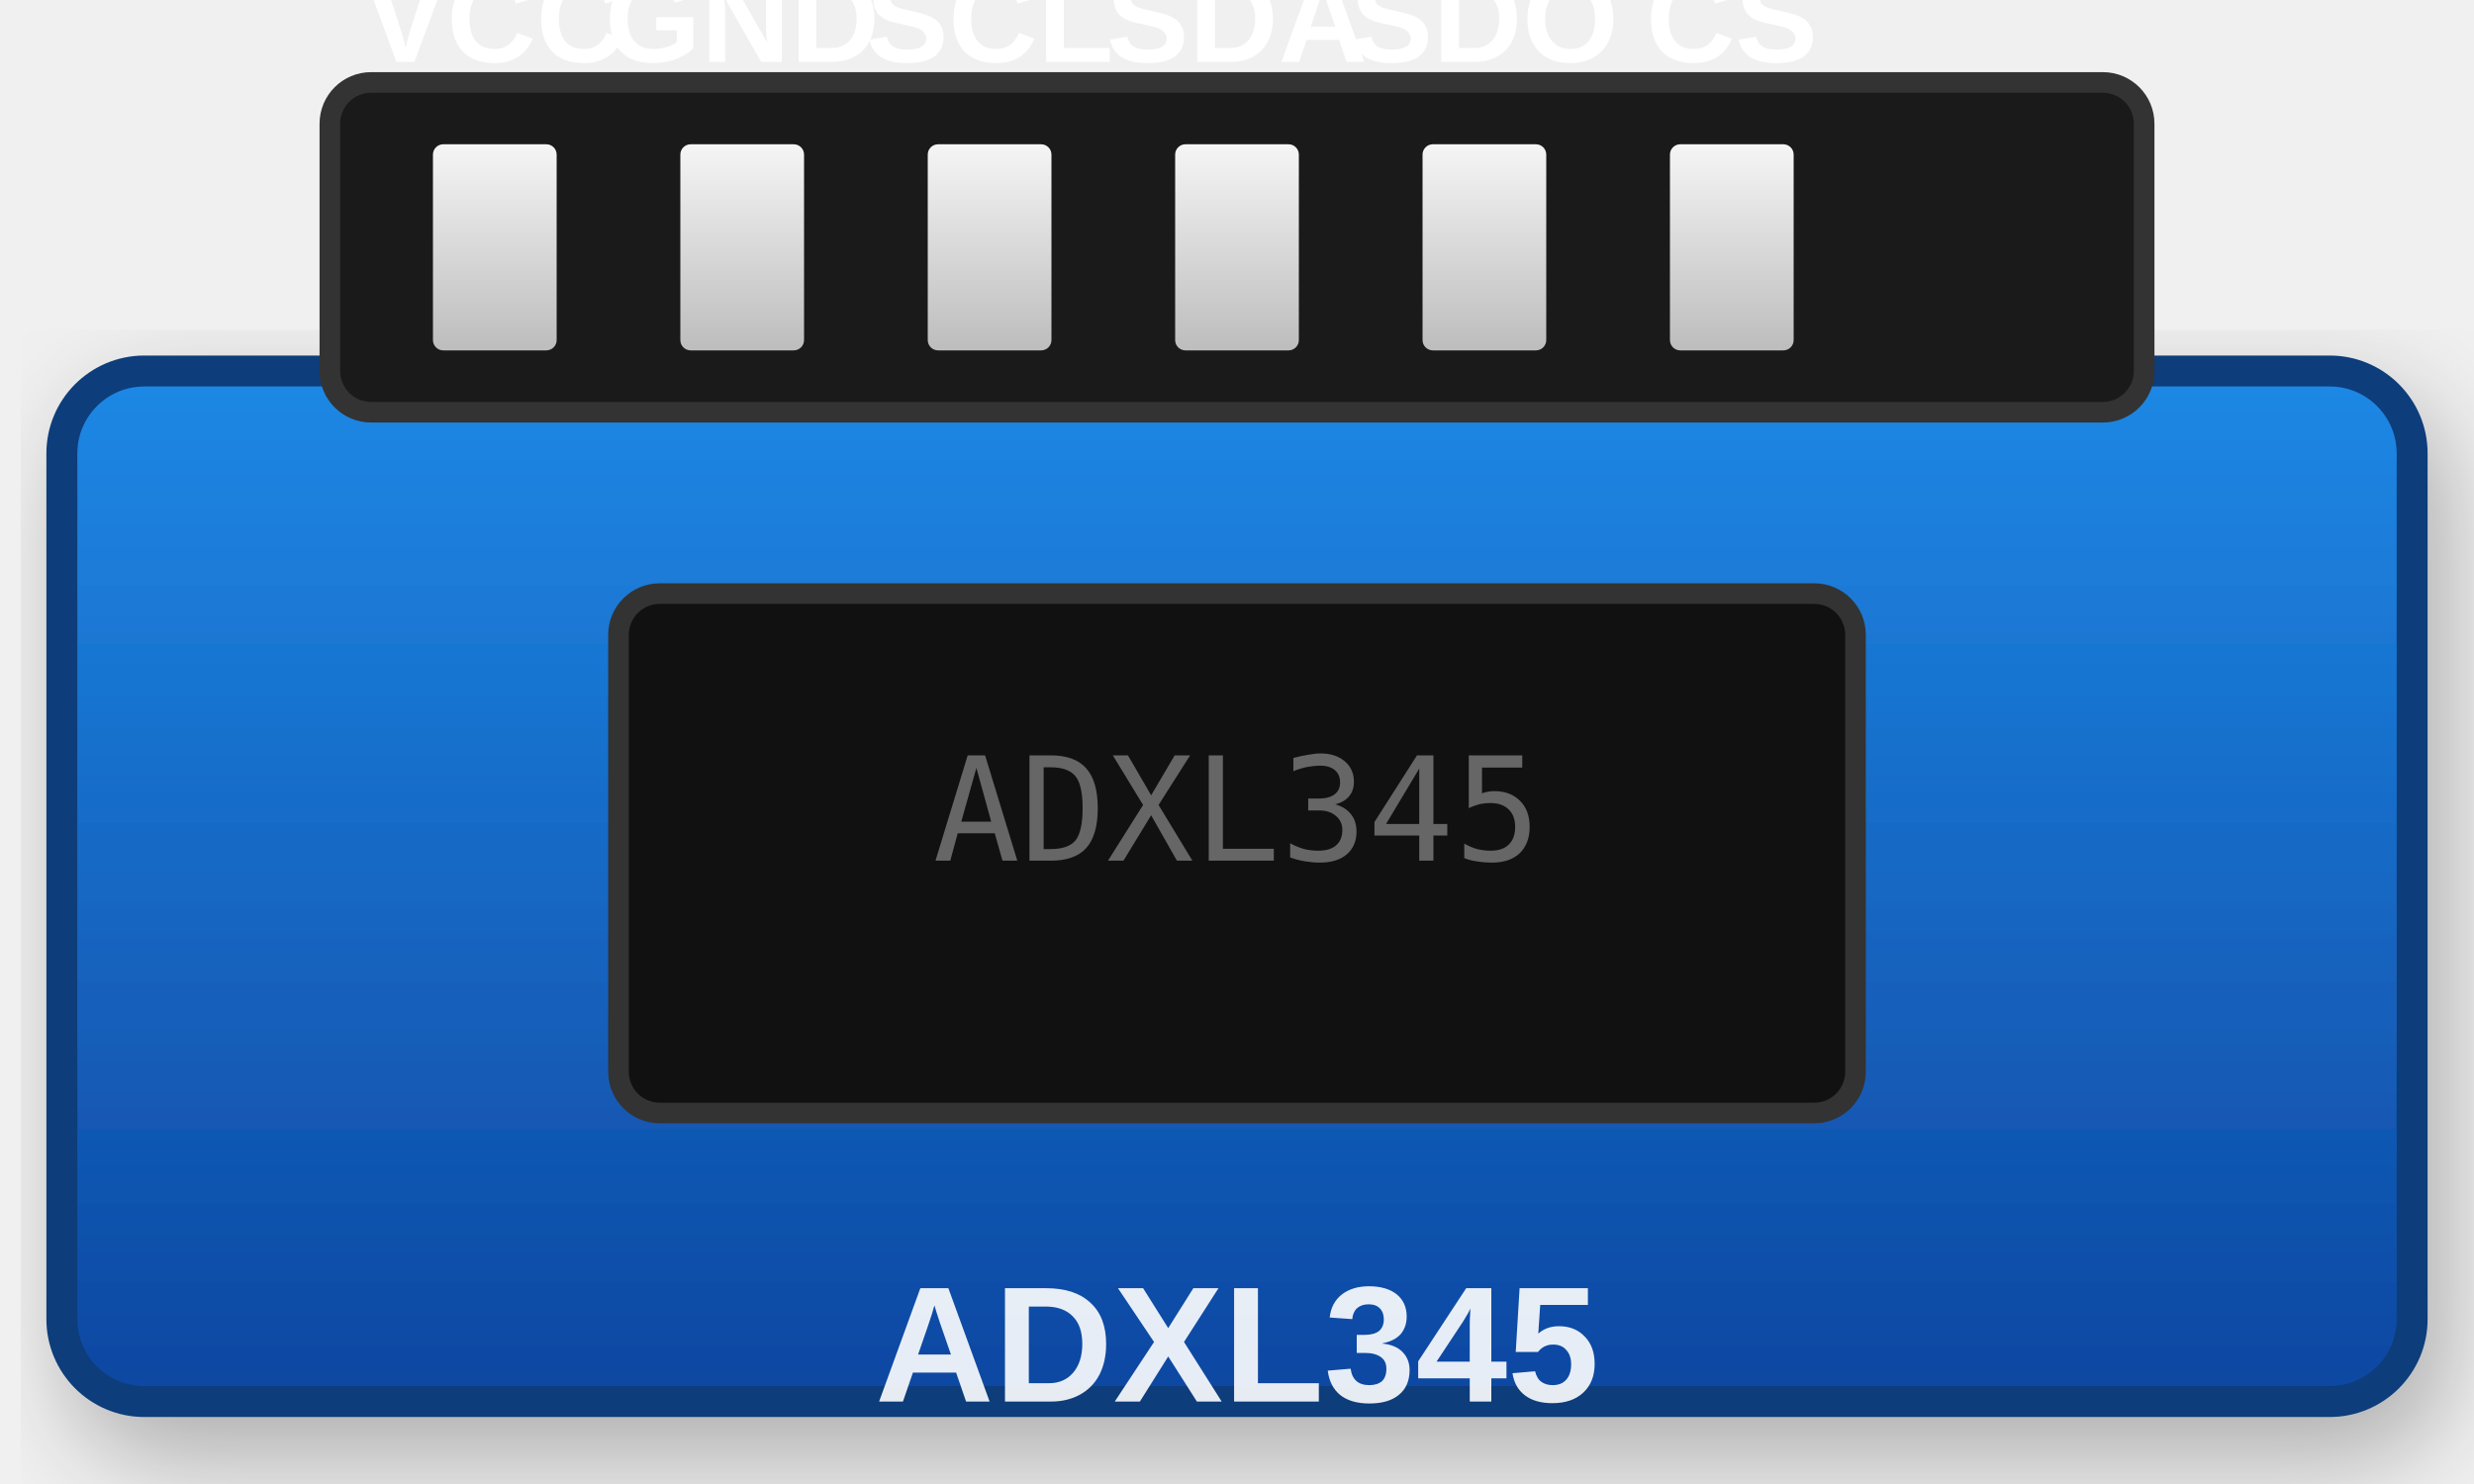
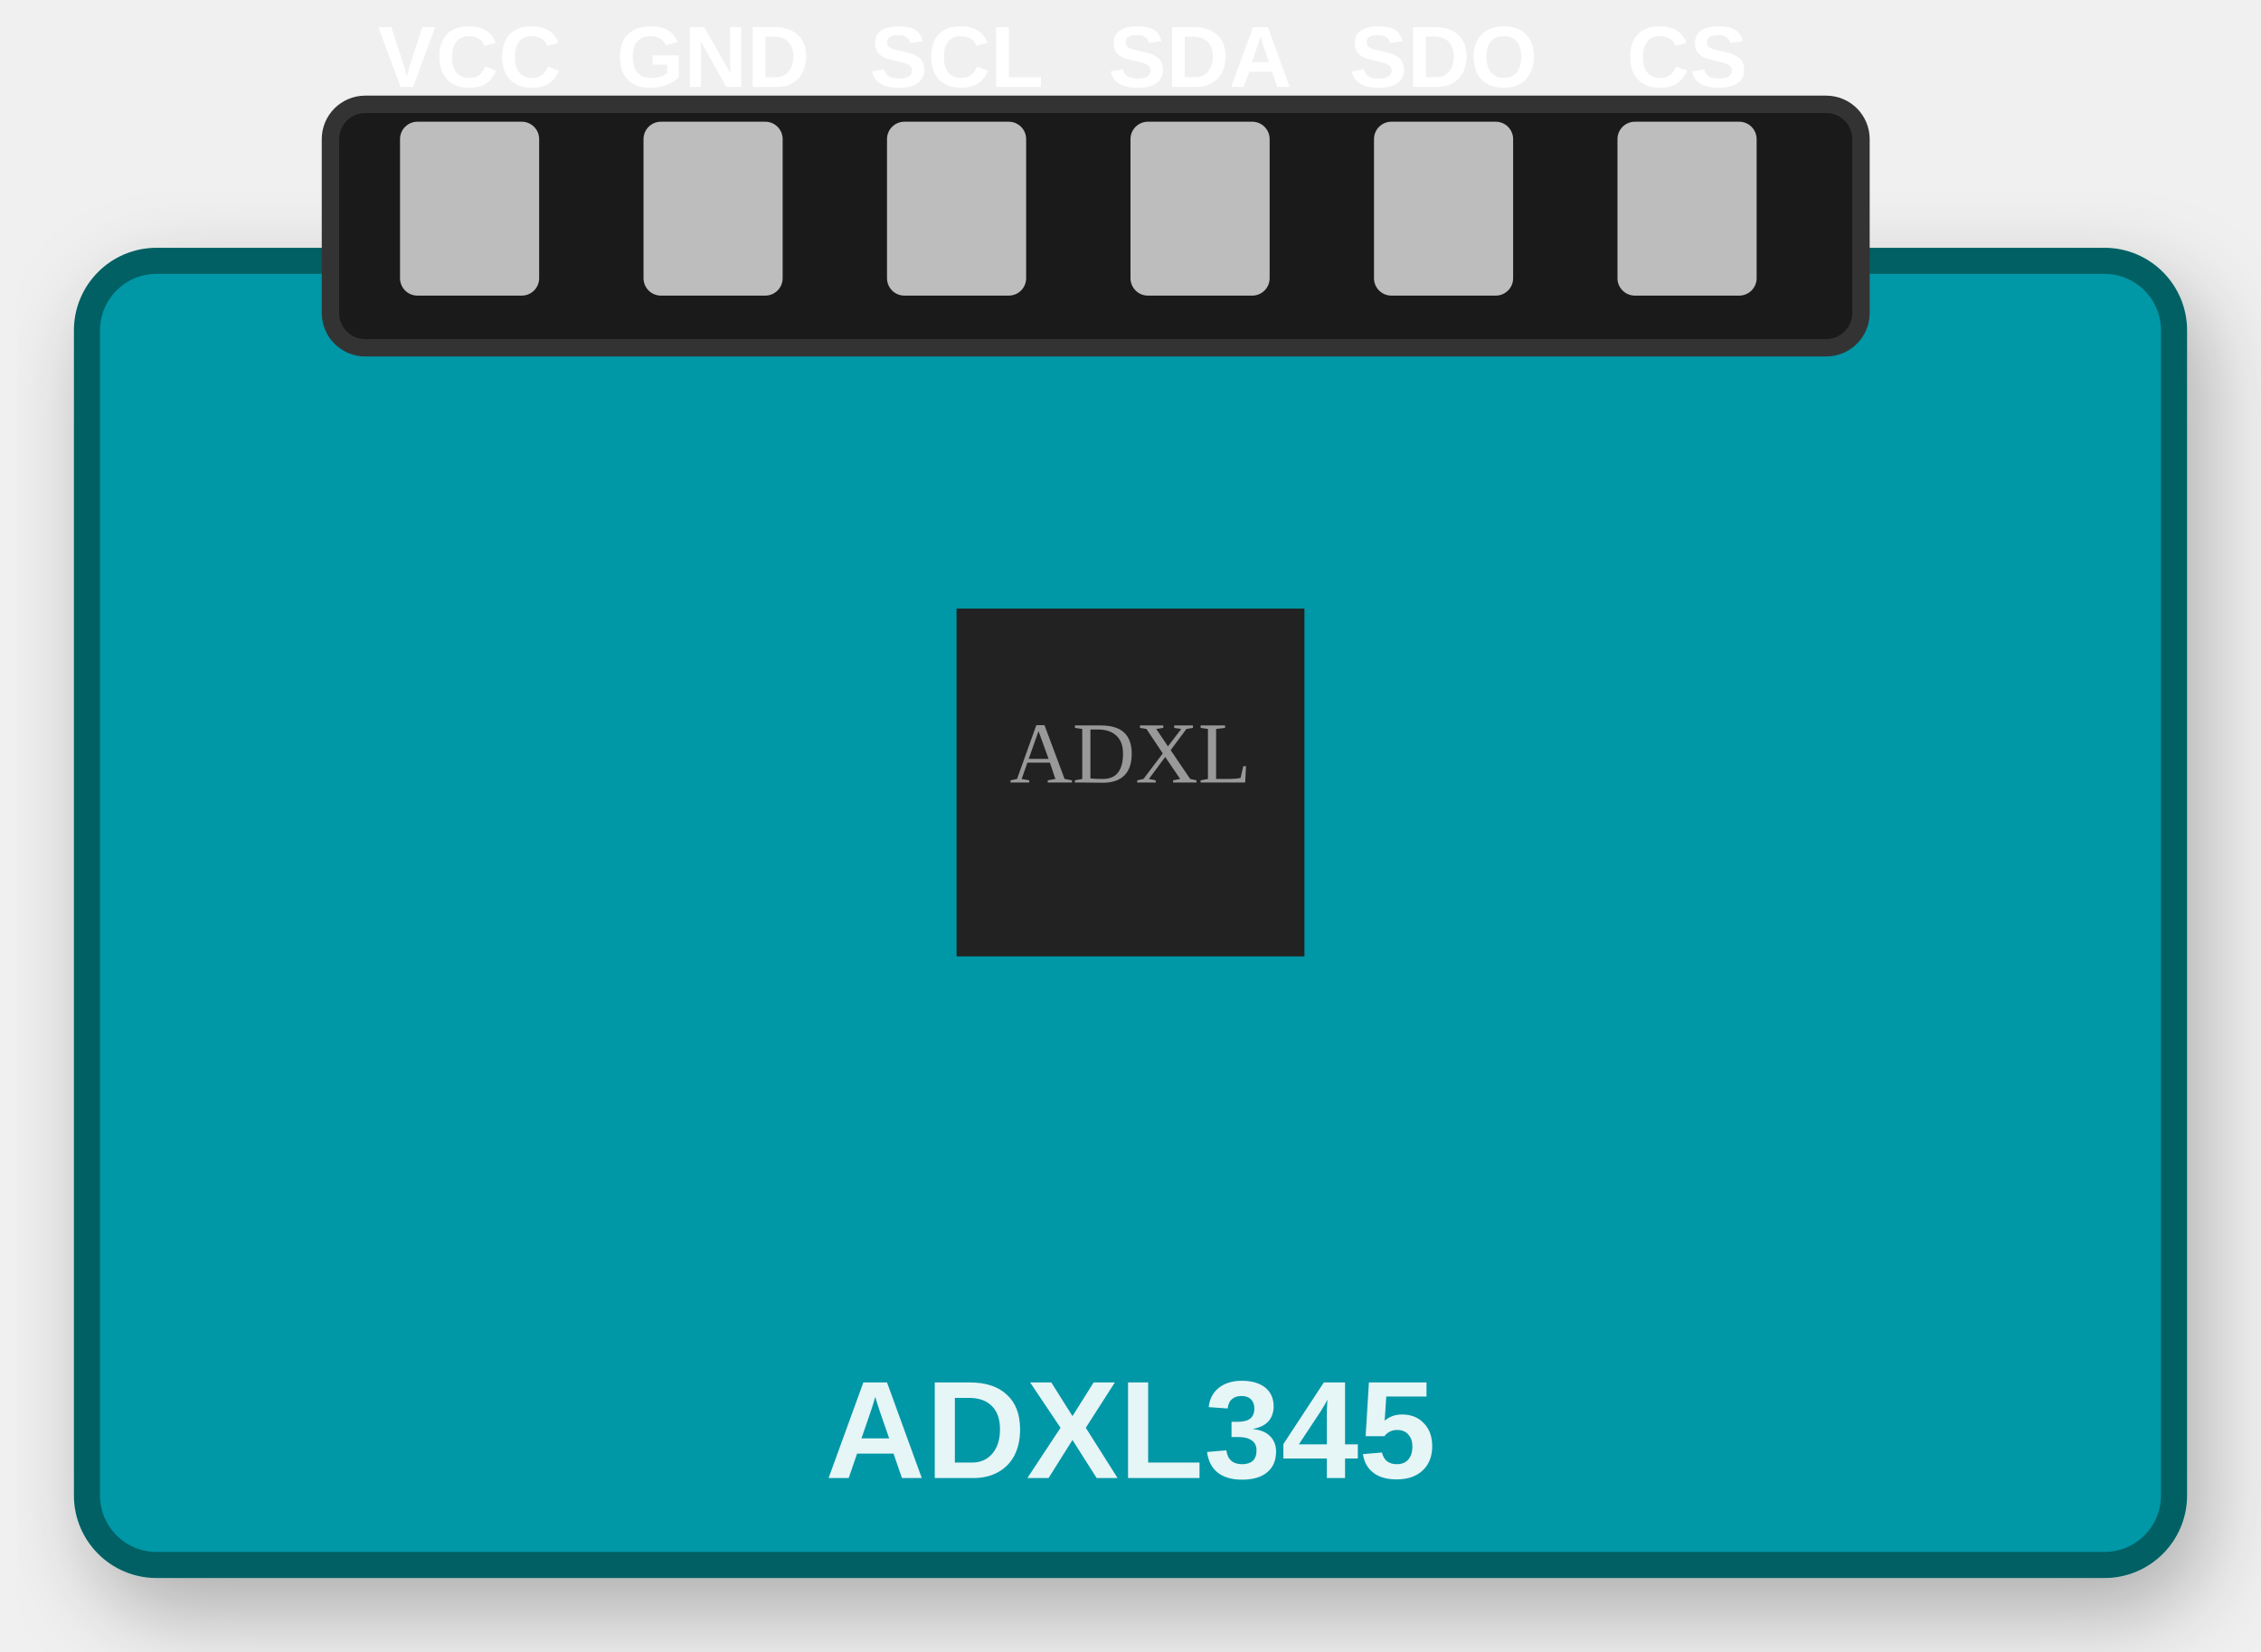
- <svg xmlns="http://www.w3.org/2000/svg" viewBox="0 0 120 72" width="120" height="72">
+ <svg xmlns="http://www.w3.org/2000/svg" viewBox="0 0 130 95" width="130" height="95">
  <defs>
-     <linearGradient id="pcb-adxl" x1="0" y1="0" x2="0" y2="1">
-       <stop offset="0%" stop-color="#1E88E5" />
-       <stop offset="100%" stop-color="#0D47A1" />
-     </linearGradient>
-     <linearGradient id="pcbTeal-adxl" x1="0" y1="0" x2="0" y2="1">
-       <stop offset="0%" stop-color="#00939d" />
-       <stop offset="100%" stop-color="#007982" />
-     </linearGradient>
-     <linearGradient id="metal-adxl" x1="0" y1="0" x2="0" y2="1">
-       <stop offset="0%" stop-color="#eee" />
-       <stop offset="50%" stop-color="#fff" />
-       <stop offset="100%" stop-color="#999" />
-     </linearGradient>
-     <linearGradient id="pin-adxl" x1="0" y1="0" x2="0" y2="1">
-       <stop offset="0%" stop-color="#f5f5f5" />
-       <stop offset="100%" stop-color="#bdbdbd" />
-     </linearGradient>
-     <filter id="sh-adxl" x="-8%" y="-8%" width="116%" height="116%">
+     <filter id="sh-adxl345" x="-8%" y="-8%" width="116%" height="116%">
      <feDropShadow dx="1" dy="2" stdDeviation="2.5" flood-opacity="0.28" />
    </filter>
-     <filter id="glow-adxl">
-       <feGaussianBlur stdDeviation="1.5" result="b" />
-       <feMerge>
-         <feMergeNode in="b" />
-         <feMergeNode in="SourceGraphic" />
-       </feMerge>
-     </filter>
  </defs>
-   <rect x="3" y="18" width="114" height="50" rx="4" fill="url(#pcb-adxl)" stroke="#0a3d7a" stroke-width="1.5" filter="url(#sh-adxl)" />
-   <rect x="16" y="4" width="88" height="16" rx="2" fill="#1a1a1a" stroke="#333" />
-   <rect x="21" y="7" width="6" height="10" fill="url(#pin-adxl)" rx="0.5" />
-   <text x="24" y="3" text-anchor="middle" fill="#fff" font-size="6" font-weight="bold" font-family="Arial,sans-serif">VCC</text>
-   <rect x="33" y="7" width="6" height="10" fill="url(#pin-adxl)" rx="0.5" />
-   <text x="36" y="3" text-anchor="middle" fill="#fff" font-size="6" font-weight="bold" font-family="Arial,sans-serif">GND</text>
-   <rect x="45" y="7" width="6" height="10" fill="url(#pin-adxl)" rx="0.5" />
-   <text x="48" y="3" text-anchor="middle" fill="#fff" font-size="6" font-weight="bold" font-family="Arial,sans-serif">SCL</text>
-   <rect x="57" y="7" width="6" height="10" fill="url(#pin-adxl)" rx="0.5" />
-   <text x="60" y="3" text-anchor="middle" fill="#fff" font-size="6" font-weight="bold" font-family="Arial,sans-serif">SDA</text>
-   <rect x="69" y="7" width="6" height="10" fill="url(#pin-adxl)" rx="0.5" />
-   <text x="72" y="3" text-anchor="middle" fill="#fff" font-size="6" font-weight="bold" font-family="Arial,sans-serif">SDO</text>
-   <rect x="81" y="7" width="6" height="10" fill="url(#pin-adxl)" rx="0.5" />
-   <text x="84" y="3" text-anchor="middle" fill="#fff" font-size="6" font-weight="bold" font-family="Arial,sans-serif">CS</text>
-   <rect x="30" y="28.8" width="60" height="25.2" rx="2" fill="#111" stroke="#333" />
-   <text x="60" y="41.76" text-anchor="middle" fill="#666" font-size="7" font-family="monospace">ADXL345</text>
-   <text x="60" y="68" text-anchor="middle" fill="#fff" font-size="8" font-weight="bold" font-family="Arial,sans-serif" opacity="0.9">ADXL345</text>
+   <rect x="5" y="15" width="120" height="75" rx="4" fill="#0097a7" stroke="#006064" stroke-width="1.5" filter="url(#sh-adxl345)" />
+   <rect x="19.0" y="6" width="88" height="14" rx="2" fill="#1a1a1a" stroke="#333" />
+   <rect x="23.0" y="7" width="8" height="10" fill="#bdbdbd" rx="1" />
+   <text x="27.0" y="5" text-anchor="middle" fill="#fff" font-size="5" font-weight="bold" font-family="Arial,sans-serif">VCC</text>
+   <rect x="37.0" y="7" width="8" height="10" fill="#bdbdbd" rx="1" />
+   <text x="41.0" y="5" text-anchor="middle" fill="#fff" font-size="5" font-weight="bold" font-family="Arial,sans-serif">GND</text>
+   <rect x="51.0" y="7" width="8" height="10" fill="#bdbdbd" rx="1" />
+   <text x="55.0" y="5" text-anchor="middle" fill="#fff" font-size="5" font-weight="bold" font-family="Arial,sans-serif">SCL</text>
+   <rect x="65.0" y="7" width="8" height="10" fill="#bdbdbd" rx="1" />
+   <text x="69.0" y="5" text-anchor="middle" fill="#fff" font-size="5" font-weight="bold" font-family="Arial,sans-serif">SDA</text>
+   <rect x="79.0" y="7" width="8" height="10" fill="#bdbdbd" rx="1" />
+   <text x="83.0" y="5" text-anchor="middle" fill="#fff" font-size="5" font-weight="bold" font-family="Arial,sans-serif">SDO</text>
+   <rect x="93.0" y="7" width="8" height="10" fill="#bdbdbd" rx="1" />
+   <text x="97.0" y="5" text-anchor="middle" fill="#fff" font-size="5" font-weight="bold" font-family="Arial,sans-serif">CS</text>
+   <rect x="55" y="35" width="20" height="20" fill="#222" />
+   <text x="65" y="45" text-anchor="middle" fill="#999" font-size="5">ADXL</text>
+   <text x="65" y="85" text-anchor="middle" fill="#fff" font-size="8" font-weight="bold" font-family="Arial,sans-serif" opacity="0.9">ADXL345</text>
</svg>
